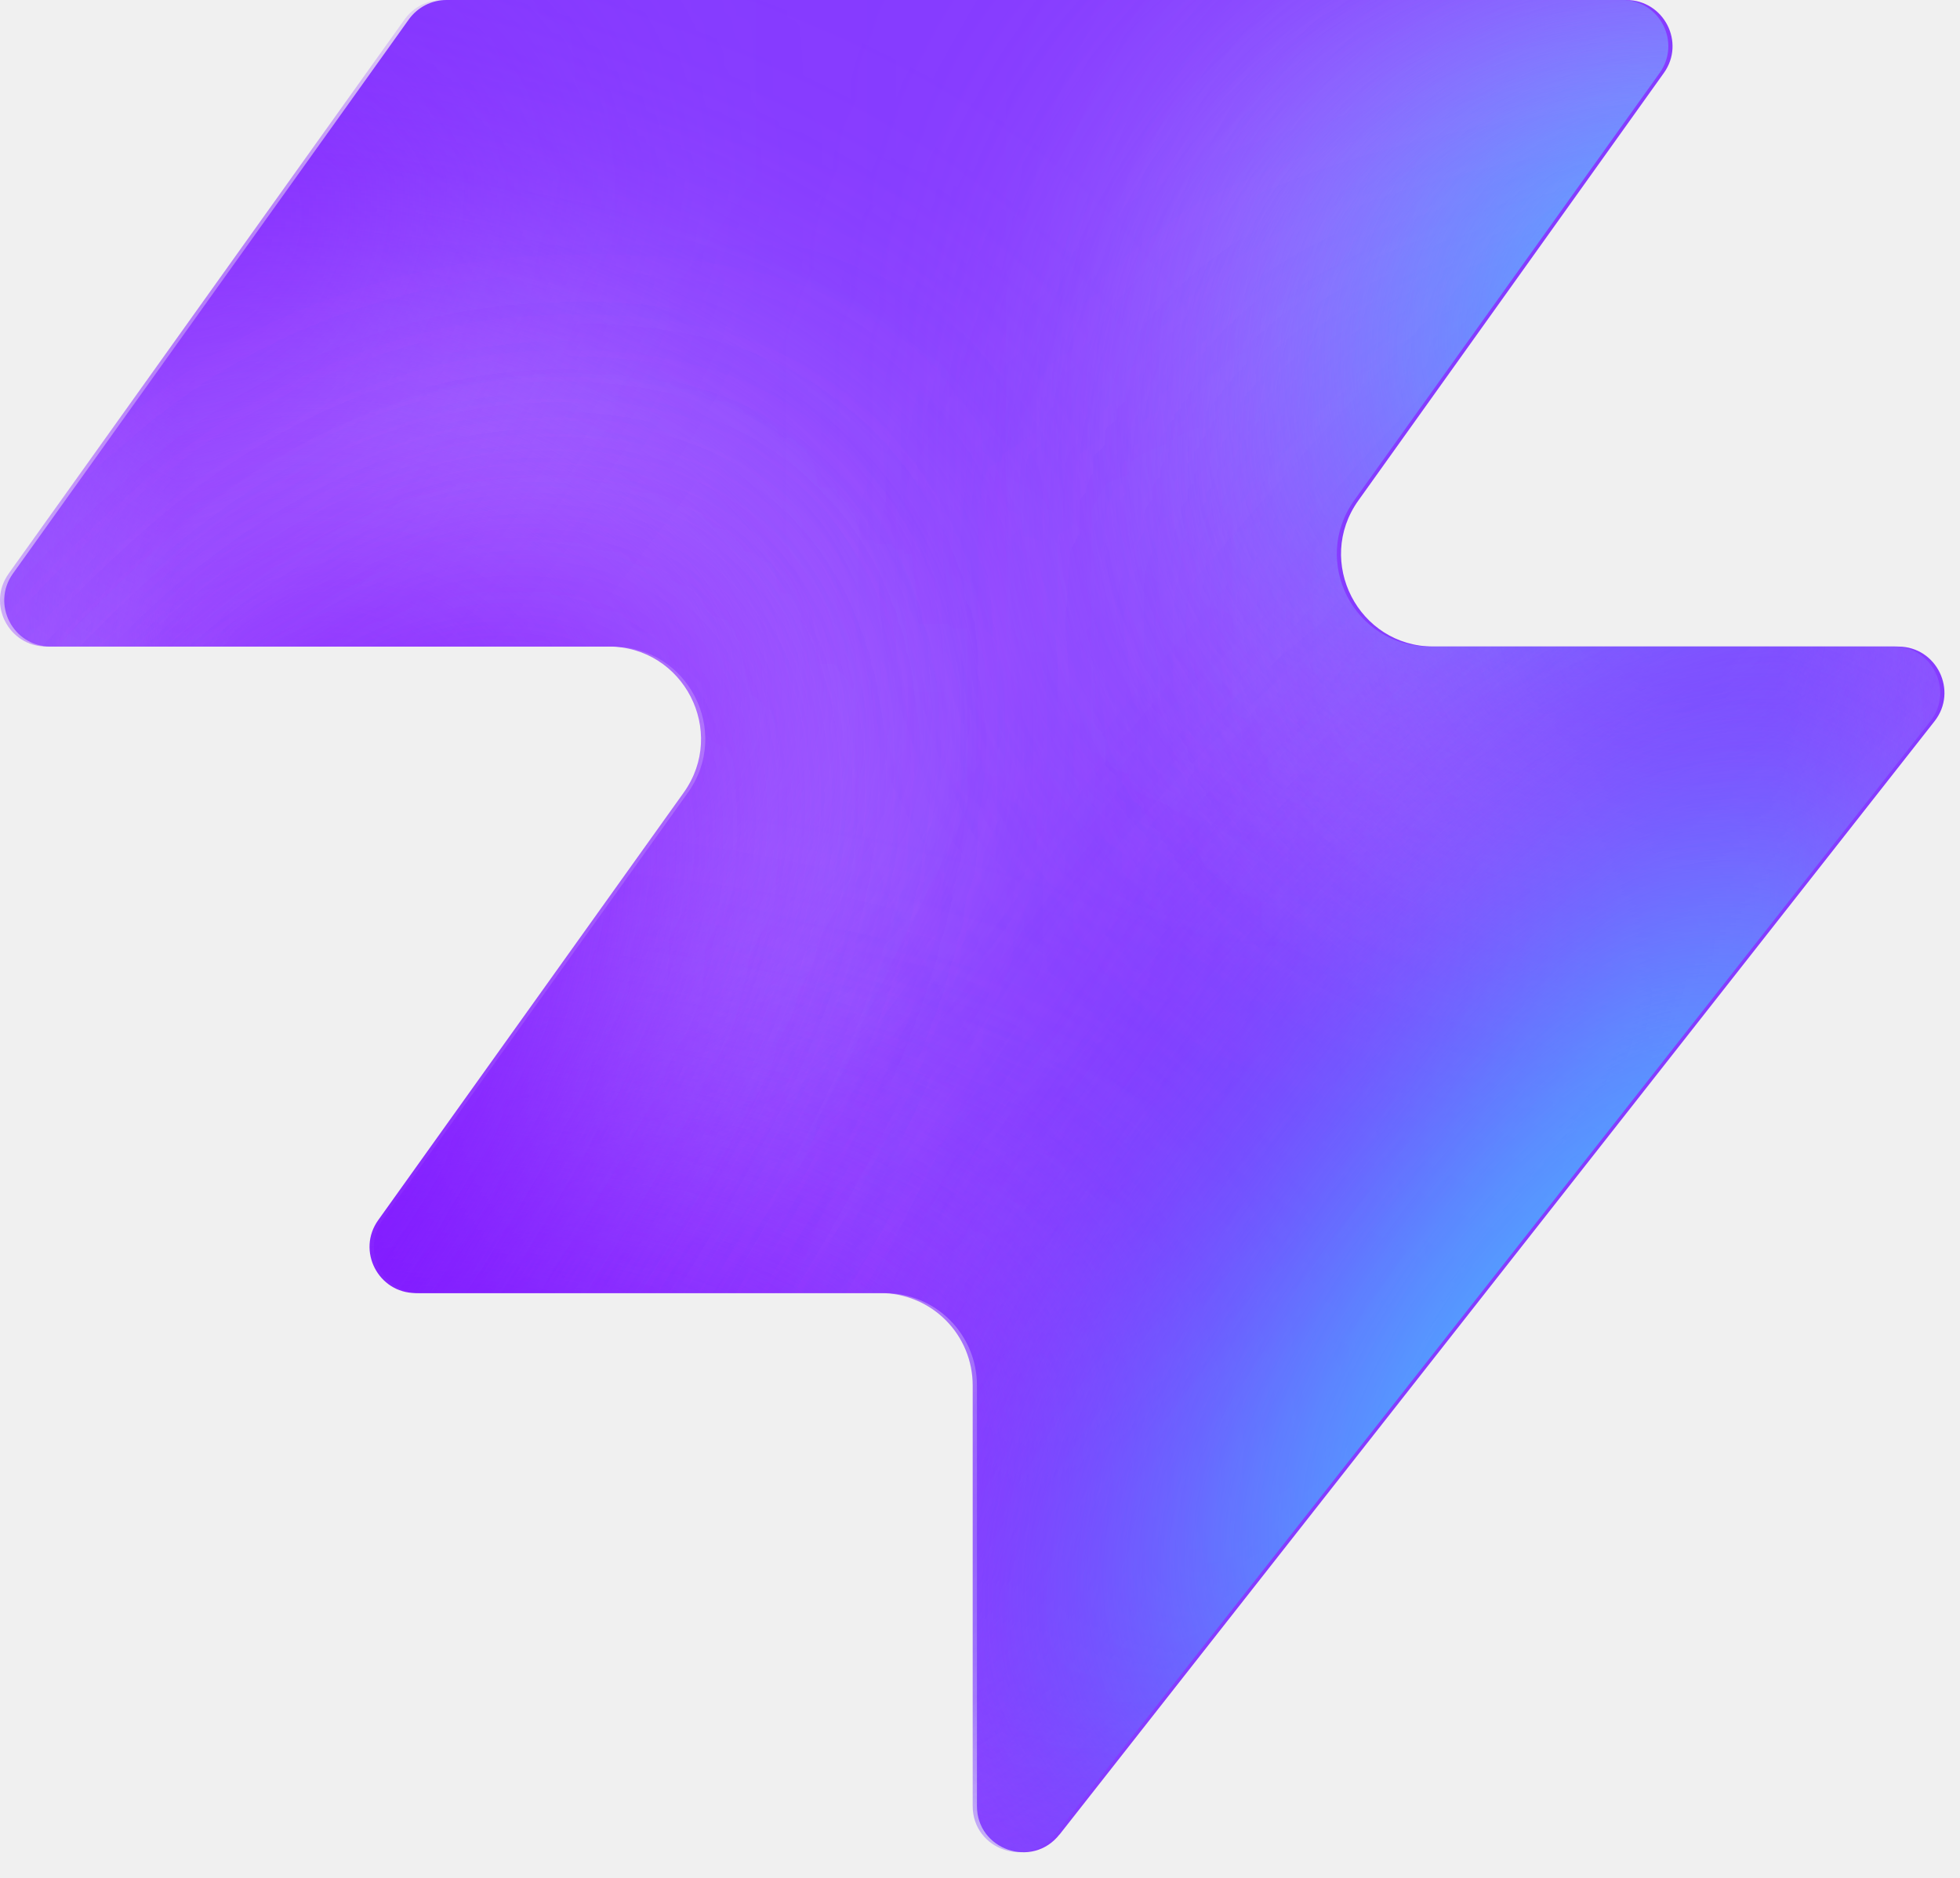
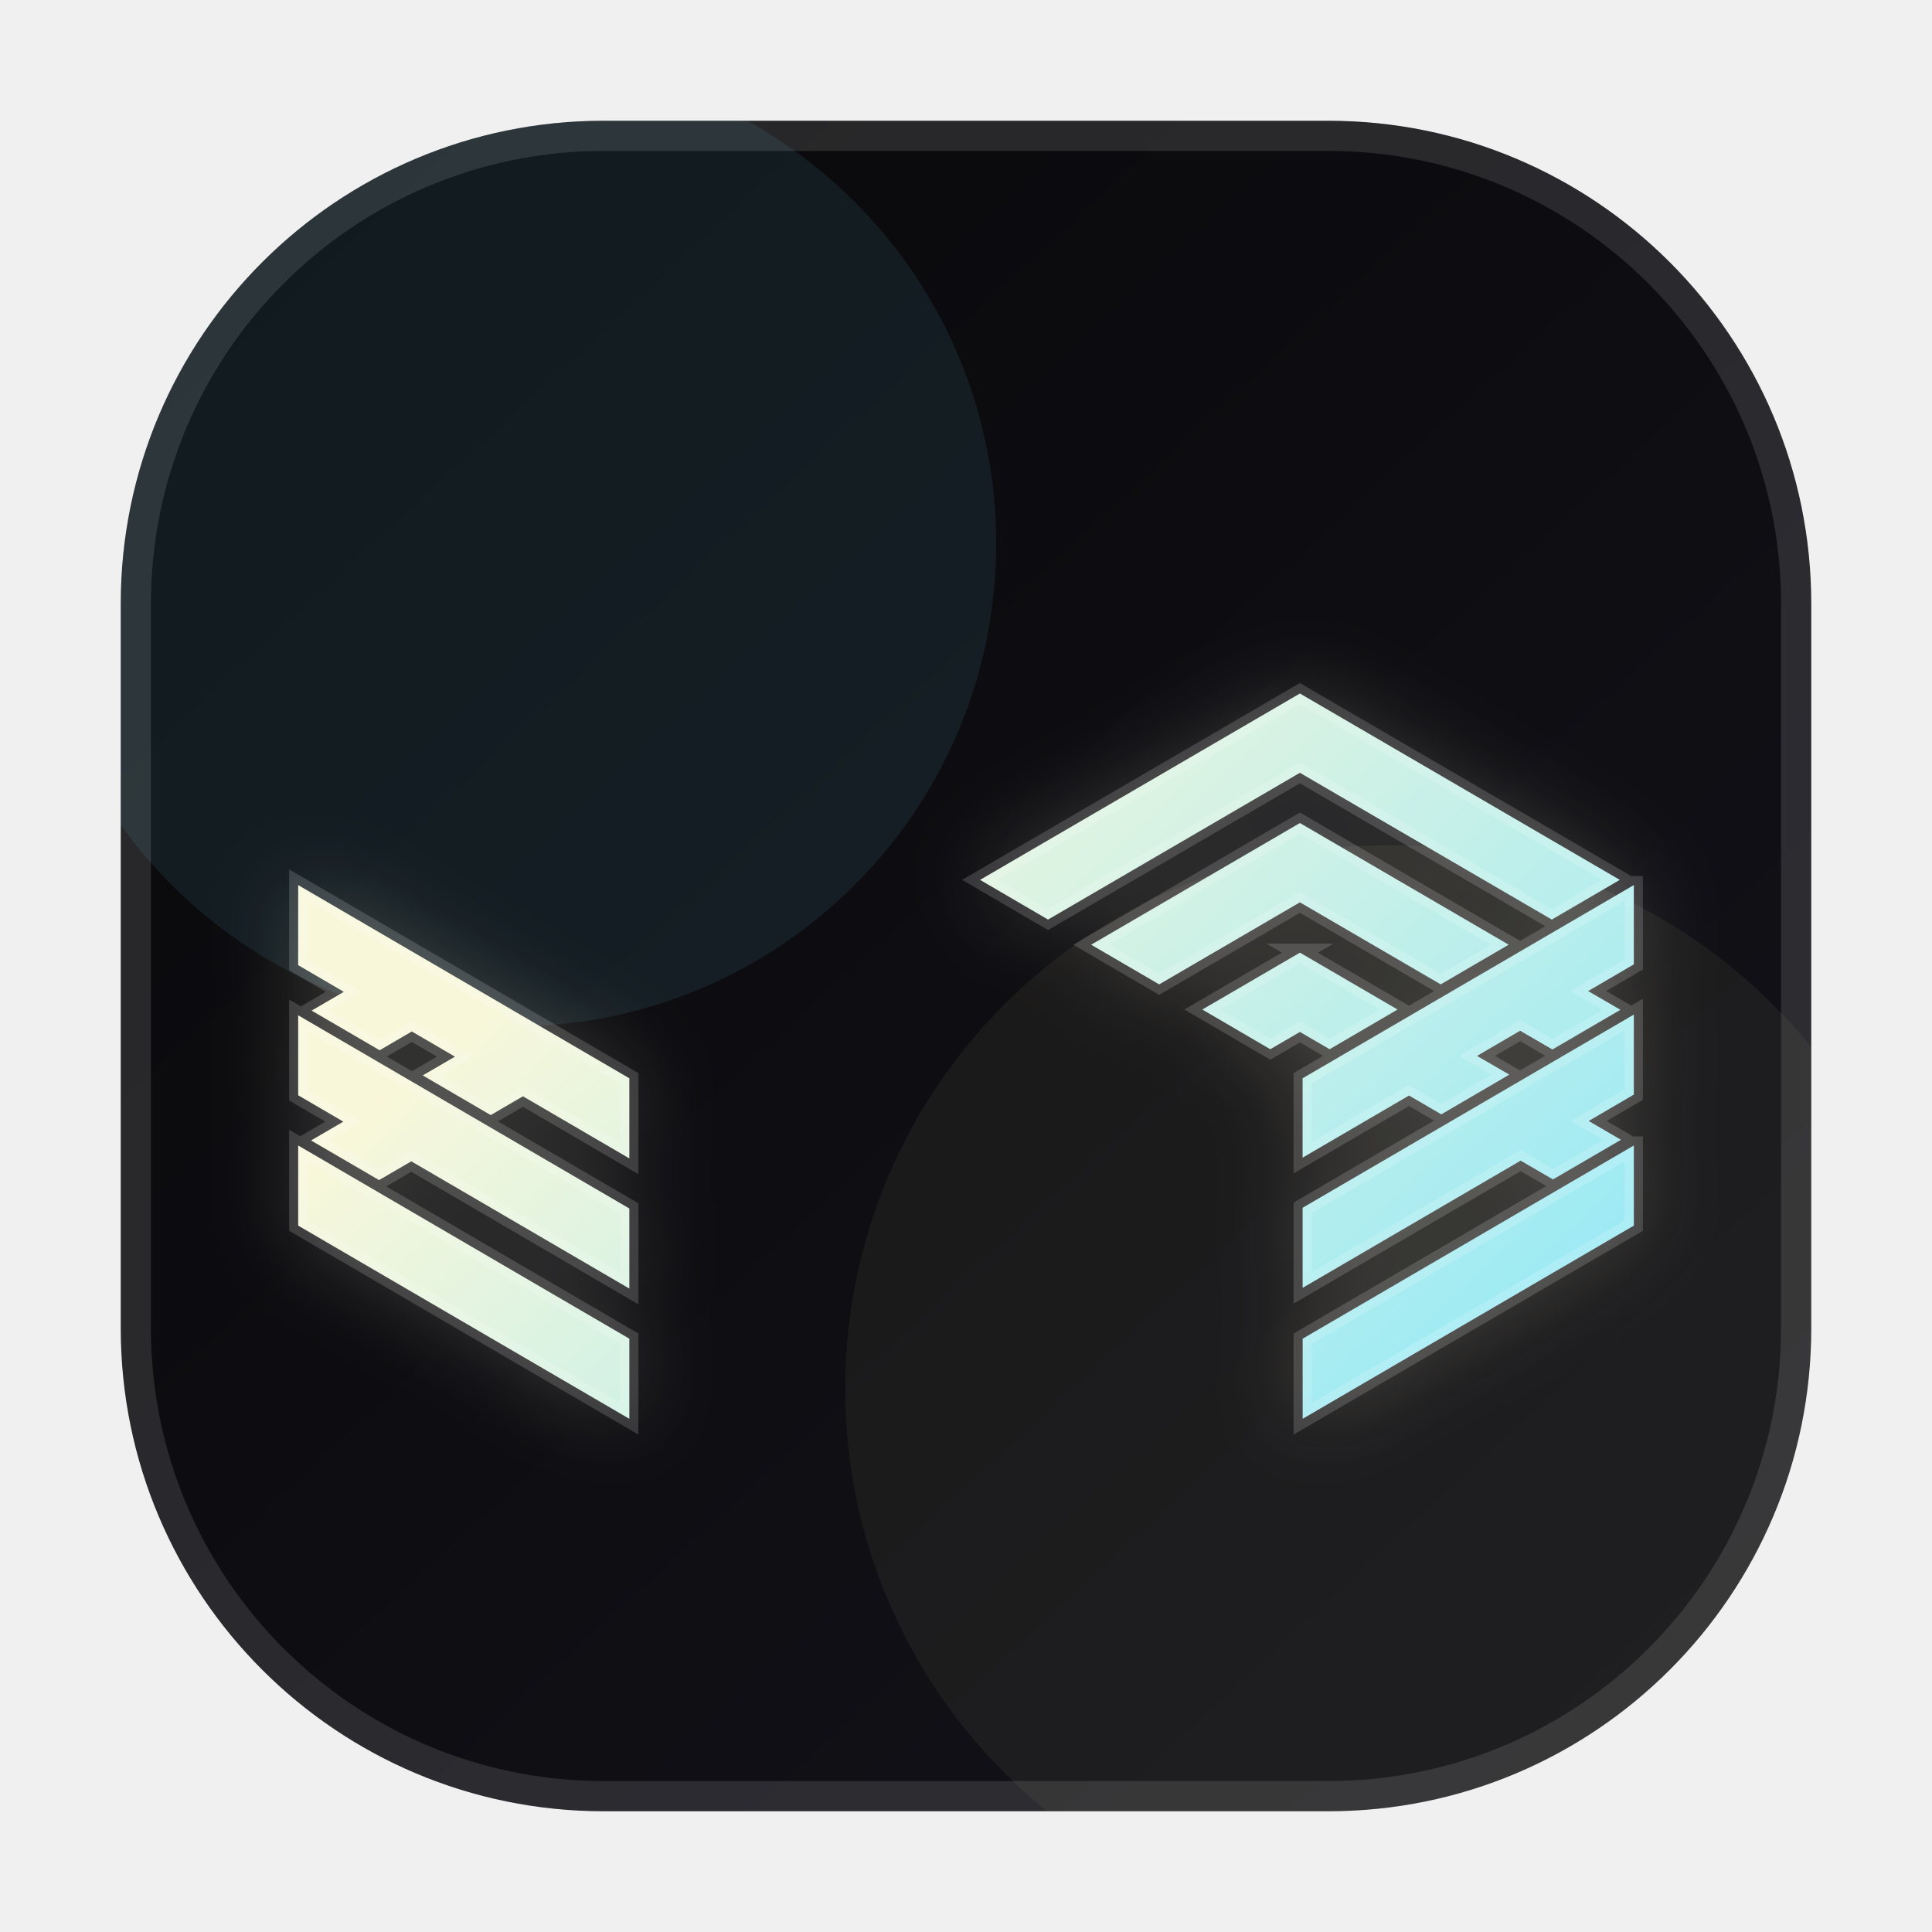
- <svg xmlns="http://www.w3.org/2000/svg" width="48" height="46" fill="none" viewBox="0 0 48 46">
-   <path fill="#863bff" d="M25.946 44.938c-.664.845-2.021.375-2.021-.698V33.937a2.26 2.26 0 0 0-2.262-2.262H10.287c-.92 0-1.456-1.04-.92-1.788l7.48-10.471c1.07-1.497 0-3.578-1.842-3.578H1.237c-.92 0-1.456-1.04-.92-1.788L10.013.474c.214-.297.556-.474.92-.474h28.894c.92 0 1.456 1.04.92 1.788l-7.48 10.471c-1.07 1.498 0 3.579 1.842 3.579h11.377c.943 0 1.473 1.088.89 1.83L25.947 44.94z" style="fill:#863bff;fill:color(display-p3 .525 .23 1);fill-opacity:1" />
-   <mask id="a" width="48" height="46" x="0" y="0" maskUnits="userSpaceOnUse" style="mask-type:alpha">
-     <path fill="#000" d="M25.842 44.938c-.664.844-2.021.375-2.021-.698V33.937a2.26 2.26 0 0 0-2.262-2.262H10.183c-.92 0-1.456-1.04-.92-1.788l7.48-10.471c1.07-1.498 0-3.579-1.842-3.579H1.133c-.92 0-1.456-1.04-.92-1.787L9.91.473c.214-.297.556-.474.92-.474h28.894c.92 0 1.456 1.04.92 1.788l-7.48 10.471c-1.07 1.498 0 3.578 1.842 3.578h11.377c.943 0 1.473 1.088.89 1.832L25.843 44.94z" style="fill:#000;fill-opacity:1" />
-   </mask>
-   <g mask="url(#a)">
-     <g filter="url(#b)">
-       <ellipse cx="5.508" cy="14.704" fill="#ede6ff" rx="5.508" ry="14.704" style="fill:#ede6ff;fill:color(display-p3 .927 .903 1);fill-opacity:1" transform="matrix(.00324 1 1 -.00324 -4.47 31.516)" />
-     </g>
-     <g filter="url(#c)">
-       <ellipse cx="10.399" cy="29.851" fill="#ede6ff" rx="10.399" ry="29.851" style="fill:#ede6ff;fill:color(display-p3 .927 .903 1);fill-opacity:1" transform="matrix(.00324 1 1 -.00324 -39.328 7.883)" />
-     </g>
-     <g filter="url(#d)">
-       <ellipse cx="5.508" cy="30.487" fill="#7e14ff" rx="5.508" ry="30.487" style="fill:#7e14ff;fill:color(display-p3 .492 .077 1);fill-opacity:1" transform="rotate(89.814 -25.913 -14.639)scale(1 -1)" />
-     </g>
-     <g filter="url(#e)">
-       <ellipse cx="5.508" cy="30.599" fill="#7e14ff" rx="5.508" ry="30.599" style="fill:#7e14ff;fill:color(display-p3 .492 .077 1);fill-opacity:1" transform="rotate(89.814 -32.644 -3.334)scale(1 -1)" />
-     </g>
-     <g filter="url(#f)">
-       <ellipse cx="5.508" cy="30.599" fill="#7e14ff" rx="5.508" ry="30.599" style="fill:#7e14ff;fill:color(display-p3 .492 .077 1);fill-opacity:1" transform="matrix(.00324 1 1 -.00324 -34.34 30.47)" />
-     </g>
-     <g filter="url(#g)">
-       <ellipse cx="14.072" cy="22.078" fill="#ede6ff" rx="14.072" ry="22.078" style="fill:#ede6ff;fill:color(display-p3 .927 .903 1);fill-opacity:1" transform="rotate(93.35 24.506 48.493)scale(-1 1)" />
-     </g>
-     <g filter="url(#h)">
-       <ellipse cx="3.47" cy="21.501" fill="#7e14ff" rx="3.47" ry="21.501" style="fill:#7e14ff;fill:color(display-p3 .492 .077 1);fill-opacity:1" transform="rotate(89.009 28.708 47.59)scale(-1 1)" />
-     </g>
-     <g filter="url(#i)">
-       <ellipse cx="3.47" cy="21.501" fill="#7e14ff" rx="3.47" ry="21.501" style="fill:#7e14ff;fill:color(display-p3 .492 .077 1);fill-opacity:1" transform="rotate(89.009 28.708 47.59)scale(-1 1)" />
-     </g>
-     <g filter="url(#j)">
-       <ellipse cx=".387" cy="8.972" fill="#7e14ff" rx="4.407" ry="29.108" style="fill:#7e14ff;fill:color(display-p3 .492 .077 1);fill-opacity:1" transform="rotate(39.51 .387 8.972)" />
-     </g>
-     <g filter="url(#k)">
-       <ellipse cx="47.523" cy="-6.092" fill="#7e14ff" rx="4.407" ry="29.108" style="fill:#7e14ff;fill:color(display-p3 .492 .077 1);fill-opacity:1" transform="rotate(37.892 47.523 -6.092)" />
-     </g>
-     <g filter="url(#l)">
-       <ellipse cx="41.412" cy="6.333" fill="#47bfff" rx="5.971" ry="9.665" style="fill:#47bfff;fill:color(display-p3 .28 .748 1);fill-opacity:1" transform="rotate(37.892 41.412 6.333)" />
-     </g>
-     <g filter="url(#m)">
-       <ellipse cx="-1.879" cy="38.332" fill="#7e14ff" rx="4.407" ry="29.108" style="fill:#7e14ff;fill:color(display-p3 .492 .077 1);fill-opacity:1" transform="rotate(37.892 -1.88 38.332)" />
-     </g>
-     <g filter="url(#n)">
-       <ellipse cx="-1.879" cy="38.332" fill="#7e14ff" rx="4.407" ry="29.108" style="fill:#7e14ff;fill:color(display-p3 .492 .077 1);fill-opacity:1" transform="rotate(37.892 -1.88 38.332)" />
-     </g>
-     <g filter="url(#o)">
-       <ellipse cx="35.651" cy="29.907" fill="#7e14ff" rx="4.407" ry="29.108" style="fill:#7e14ff;fill:color(display-p3 .492 .077 1);fill-opacity:1" transform="rotate(37.892 35.651 29.907)" />
-     </g>
-     <g filter="url(#p)">
-       <ellipse cx="38.418" cy="32.4" fill="#47bfff" rx="5.971" ry="15.297" style="fill:#47bfff;fill:color(display-p3 .28 .748 1);fill-opacity:1" transform="rotate(37.892 38.418 32.4)" />
+ <svg xmlns="http://www.w3.org/2000/svg" viewBox="0 0 64 64" role="img" aria-labelledby="title desc">
+   <defs>
+     <linearGradient id="bg-gradient" x1="8" y1="6" x2="56" y2="58" gradientUnits="userSpaceOnUse">
+       <stop offset="0" stop-color="#09090b" />
+       <stop offset="1" stop-color="#121219" />
+     </linearGradient>
+     <linearGradient id="mark-gradient" x1="18" y1="16" x2="48" y2="48" gradientUnits="userSpaceOnUse">
+       <stop offset="0" stop-color="#f8f7da">
+         <animate attributeName="stop-color" values="#f8f7da;#f4d7a1;#f8f7da" dur="4.8s" repeatCount="indefinite" />
+       </stop>
+       <stop offset="1" stop-color="#78e5ff">
+         <animate attributeName="stop-color" values="#78e5ff;#b493ff;#78e5ff" dur="4.8s" repeatCount="indefinite" />
+       </stop>
+     </linearGradient>
+     <filter id="glow" x="-40%" y="-40%" width="180%" height="180%">
+       <feDropShadow dx="0" dy="0" stdDeviation="2.4" flood-color="#78e5ff" flood-opacity="0.28" />
+       <feDropShadow dx="0" dy="0" stdDeviation="1.4" flood-color="#f8f7da" flood-opacity="0.2" />
+     </filter>
+     <clipPath id="tile-clip">
+       <rect x="4" y="4" width="56" height="56" rx="16" ry="16" />
+     </clipPath>
+   </defs>
+   <rect x="4" y="4" width="56" height="56" rx="16" ry="16" fill="url(#bg-gradient)" />
+   <rect x="4.5" y="4.5" width="55" height="55" rx="15.5" ry="15.5" fill="none" stroke="rgba(255,255,255,0.12)" />
+   <g clip-path="url(#tile-clip)">
+     <circle cx="17" cy="18" r="16" fill="#78e5ff" opacity="0.08">
+       <animate attributeName="opacity" values="0.04;0.11;0.04" dur="4.2s" repeatCount="indefinite" />
+     </circle>
+     <circle cx="46" cy="46" r="18" fill="#f4d7a1" opacity="0.06">
+       <animate attributeName="opacity" values="0.03;0.09;0.03" dur="5.1s" repeatCount="indefinite" />
+     </circle>
+   </g>
+   <g filter="url(#glow)" transform="translate(8 8)">
+     <g transform-origin="24px 24px">
+       <animateTransform attributeName="transform" type="scale" values="1;1.03;1" dur="3.6s" repeatCount="indefinite" />
+       <path d="m1.878 29.946 10.97 6.4V39L1.878 32.6v-2.654zm44.245 0V32.6L35.152 39v-2.654l10.97-6.4ZM1.878 25.633l10.97 6.4v2.653L5.625 30.47l-1.068 0.622 -2.253 -1.313 1.07 -0.623 -1.496 -0.873v-2.628zm44.245 0v2.627l-1.496 0.874 1.07 0.623 -2.253 1.313 -1.07 -0.622 -7.223 4.214v-2.653l10.972 -6.4ZM1.878 21.32l10.97 6.4v2.654l-3.525 -2.058 -1.067 0.623 -2.252 -1.315 1.067 -0.621 -1.429 -0.834 -1.066 0.622 -2.253 -1.314 1.068 -0.621 -1.514 -0.884Zm44.245 0v2.626l-1.514 0.884 1.07 0.621 -2.254 1.315 -1.068 -0.622 -1.428 0.834 1.068 0.621 -2.252 1.315 -1.07 -0.623 -3.525 2.058V27.72l10.972 -6.4Zm-11.062 2.237 3.236 1.885 -2.252 1.315 -0.983 -0.573 -0.982 0.573 -2.252 -1.315 3.235 -1.885Zm0 -4.293 6.916 4.03 -2.252 1.315 -4.664 -2.718 -4.662 2.718 -2.253 -1.314Zm0 -4.291 10.597 6.174 -2.252 1.315 -8.345 -4.862 -8.343 4.862 -2.252 -1.315 10.595 -6.174Z" fill="url(#mark-gradient)" />
+       <path d="m1.878 29.946 10.97 6.4V39L1.878 32.6v-2.654zm44.245 0V32.6L35.152 39v-2.654l10.97-6.4ZM1.878 25.633l10.97 6.4v2.653L5.625 30.47l-1.068 0.622 -2.253 -1.313 1.07 -0.623 -1.496 -0.873v-2.628zm44.245 0v2.627l-1.496 0.874 1.07 0.623 -2.253 1.313 -1.07 -0.622 -7.223 4.214v-2.653l10.972 -6.4ZM1.878 21.32l10.97 6.4v2.654l-3.525 -2.058 -1.067 0.623 -2.252 -1.315 1.067 -0.621 -1.429 -0.834 -1.066 0.622 -2.253 -1.314 1.068 -0.621 -1.514 -0.884Zm44.245 0v2.626l-1.514 0.884 1.07 0.621 -2.254 1.315 -1.068 -0.622 -1.428 0.834 1.068 0.621 -2.252 1.315 -1.07 -0.623 -3.525 2.058V27.72l10.972 -6.4Zm-11.062 2.237 3.236 1.885 -2.252 1.315 -0.983 -0.573 -0.982 0.573 -2.252 -1.315 3.235 -1.885Zm0 -4.293 6.916 4.03 -2.252 1.315 -4.664 -2.718 -4.662 2.718 -2.253 -1.314Zm0 -4.291 10.597 6.174 -2.252 1.315 -8.345 -4.862 -8.343 4.862 -2.252 -1.315 10.595 -6.174Z" fill="none" stroke="#ffffff" stroke-opacity="0.16" stroke-width="0.6">
+         <animate attributeName="stroke-opacity" values="0.1;0.28;0.1" dur="3.6s" repeatCount="indefinite" />
+       </path>
    </g>
  </g>
-   <defs>
-     <filter id="b" width="60.045" height="41.654" x="-19.77" y="16.149" color-interpolation-filters="sRGB" filterUnits="userSpaceOnUse">
-       <feFlood flood-opacity="0" result="BackgroundImageFix" />
-       <feBlend in="SourceGraphic" in2="BackgroundImageFix" result="shape" />
-       <feGaussianBlur result="effect1_foregroundBlur_2002_17158" stdDeviation="7.659" />
-     </filter>
-     <filter id="c" width="90.34" height="51.437" x="-54.613" y="-7.533" color-interpolation-filters="sRGB" filterUnits="userSpaceOnUse">
-       <feFlood flood-opacity="0" result="BackgroundImageFix" />
-       <feBlend in="SourceGraphic" in2="BackgroundImageFix" result="shape" />
-       <feGaussianBlur result="effect1_foregroundBlur_2002_17158" stdDeviation="7.659" />
-     </filter>
-     <filter id="d" width="79.355" height="29.4" x="-49.64" y="2.03" color-interpolation-filters="sRGB" filterUnits="userSpaceOnUse">
-       <feFlood flood-opacity="0" result="BackgroundImageFix" />
-       <feBlend in="SourceGraphic" in2="BackgroundImageFix" result="shape" />
-       <feGaussianBlur result="effect1_foregroundBlur_2002_17158" stdDeviation="4.596" />
-     </filter>
-     <filter id="e" width="79.579" height="29.4" x="-45.045" y="20.029" color-interpolation-filters="sRGB" filterUnits="userSpaceOnUse">
-       <feFlood flood-opacity="0" result="BackgroundImageFix" />
-       <feBlend in="SourceGraphic" in2="BackgroundImageFix" result="shape" />
-       <feGaussianBlur result="effect1_foregroundBlur_2002_17158" stdDeviation="4.596" />
-     </filter>
-     <filter id="f" width="79.579" height="29.4" x="-43.513" y="21.178" color-interpolation-filters="sRGB" filterUnits="userSpaceOnUse">
-       <feFlood flood-opacity="0" result="BackgroundImageFix" />
-       <feBlend in="SourceGraphic" in2="BackgroundImageFix" result="shape" />
-       <feGaussianBlur result="effect1_foregroundBlur_2002_17158" stdDeviation="4.596" />
-     </filter>
-     <filter id="g" width="74.749" height="58.852" x="15.756" y="-17.901" color-interpolation-filters="sRGB" filterUnits="userSpaceOnUse">
-       <feFlood flood-opacity="0" result="BackgroundImageFix" />
-       <feBlend in="SourceGraphic" in2="BackgroundImageFix" result="shape" />
-       <feGaussianBlur result="effect1_foregroundBlur_2002_17158" stdDeviation="7.659" />
-     </filter>
-     <filter id="h" width="61.377" height="25.362" x="23.548" y="2.284" color-interpolation-filters="sRGB" filterUnits="userSpaceOnUse">
-       <feFlood flood-opacity="0" result="BackgroundImageFix" />
-       <feBlend in="SourceGraphic" in2="BackgroundImageFix" result="shape" />
-       <feGaussianBlur result="effect1_foregroundBlur_2002_17158" stdDeviation="4.596" />
-     </filter>
-     <filter id="i" width="61.377" height="25.362" x="23.548" y="2.284" color-interpolation-filters="sRGB" filterUnits="userSpaceOnUse">
-       <feFlood flood-opacity="0" result="BackgroundImageFix" />
-       <feBlend in="SourceGraphic" in2="BackgroundImageFix" result="shape" />
-       <feGaussianBlur result="effect1_foregroundBlur_2002_17158" stdDeviation="4.596" />
-     </filter>
-     <filter id="j" width="56.045" height="63.649" x="-27.636" y="-22.853" color-interpolation-filters="sRGB" filterUnits="userSpaceOnUse">
-       <feFlood flood-opacity="0" result="BackgroundImageFix" />
-       <feBlend in="SourceGraphic" in2="BackgroundImageFix" result="shape" />
-       <feGaussianBlur result="effect1_foregroundBlur_2002_17158" stdDeviation="4.596" />
-     </filter>
-     <filter id="k" width="54.814" height="64.646" x="20.116" y="-38.415" color-interpolation-filters="sRGB" filterUnits="userSpaceOnUse">
-       <feFlood flood-opacity="0" result="BackgroundImageFix" />
-       <feBlend in="SourceGraphic" in2="BackgroundImageFix" result="shape" />
-       <feGaussianBlur result="effect1_foregroundBlur_2002_17158" stdDeviation="4.596" />
-     </filter>
-     <filter id="l" width="33.541" height="35.313" x="24.641" y="-11.323" color-interpolation-filters="sRGB" filterUnits="userSpaceOnUse">
-       <feFlood flood-opacity="0" result="BackgroundImageFix" />
-       <feBlend in="SourceGraphic" in2="BackgroundImageFix" result="shape" />
-       <feGaussianBlur result="effect1_foregroundBlur_2002_17158" stdDeviation="4.596" />
-     </filter>
-     <filter id="m" width="54.814" height="64.646" x="-29.286" y="6.009" color-interpolation-filters="sRGB" filterUnits="userSpaceOnUse">
-       <feFlood flood-opacity="0" result="BackgroundImageFix" />
-       <feBlend in="SourceGraphic" in2="BackgroundImageFix" result="shape" />
-       <feGaussianBlur result="effect1_foregroundBlur_2002_17158" stdDeviation="4.596" />
-     </filter>
-     <filter id="n" width="54.814" height="64.646" x="-29.286" y="6.009" color-interpolation-filters="sRGB" filterUnits="userSpaceOnUse">
-       <feFlood flood-opacity="0" result="BackgroundImageFix" />
-       <feBlend in="SourceGraphic" in2="BackgroundImageFix" result="shape" />
-       <feGaussianBlur result="effect1_foregroundBlur_2002_17158" stdDeviation="4.596" />
-     </filter>
-     <filter id="o" width="54.814" height="64.646" x="8.244" y="-2.416" color-interpolation-filters="sRGB" filterUnits="userSpaceOnUse">
-       <feFlood flood-opacity="0" result="BackgroundImageFix" />
-       <feBlend in="SourceGraphic" in2="BackgroundImageFix" result="shape" />
-       <feGaussianBlur result="effect1_foregroundBlur_2002_17158" stdDeviation="4.596" />
-     </filter>
-     <filter id="p" width="39.409" height="43.623" x="18.713" y="10.588" color-interpolation-filters="sRGB" filterUnits="userSpaceOnUse">
-       <feFlood flood-opacity="0" result="BackgroundImageFix" />
-       <feBlend in="SourceGraphic" in2="BackgroundImageFix" result="shape" />
-       <feGaussianBlur result="effect1_foregroundBlur_2002_17158" stdDeviation="4.596" />
-     </filter>
-   </defs>
</svg>
